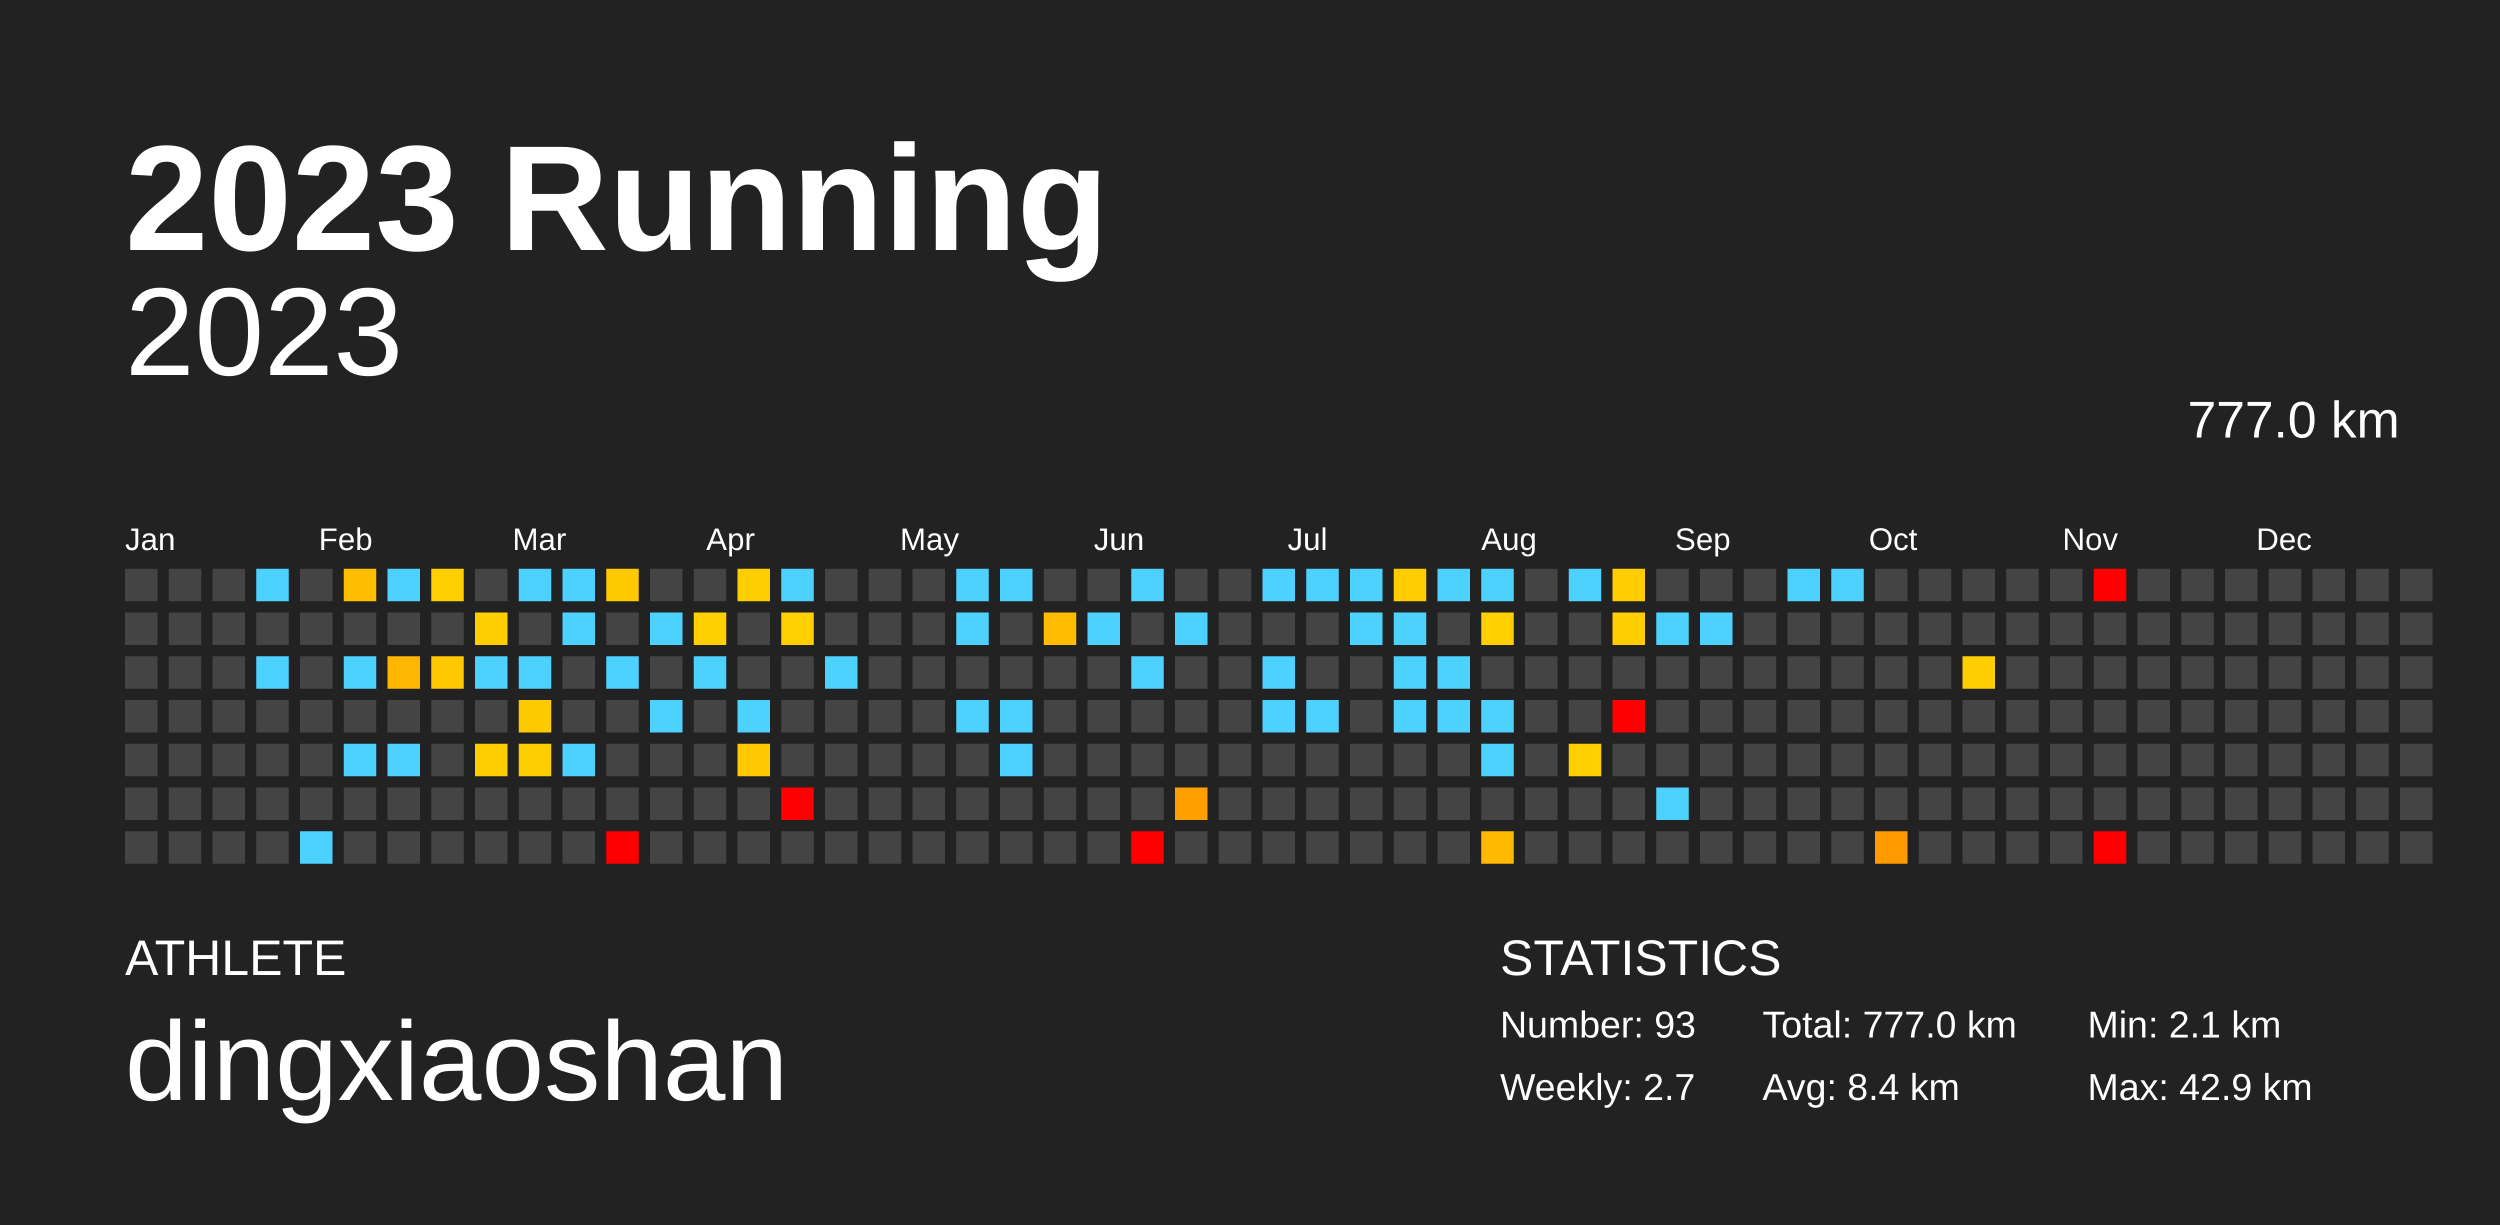
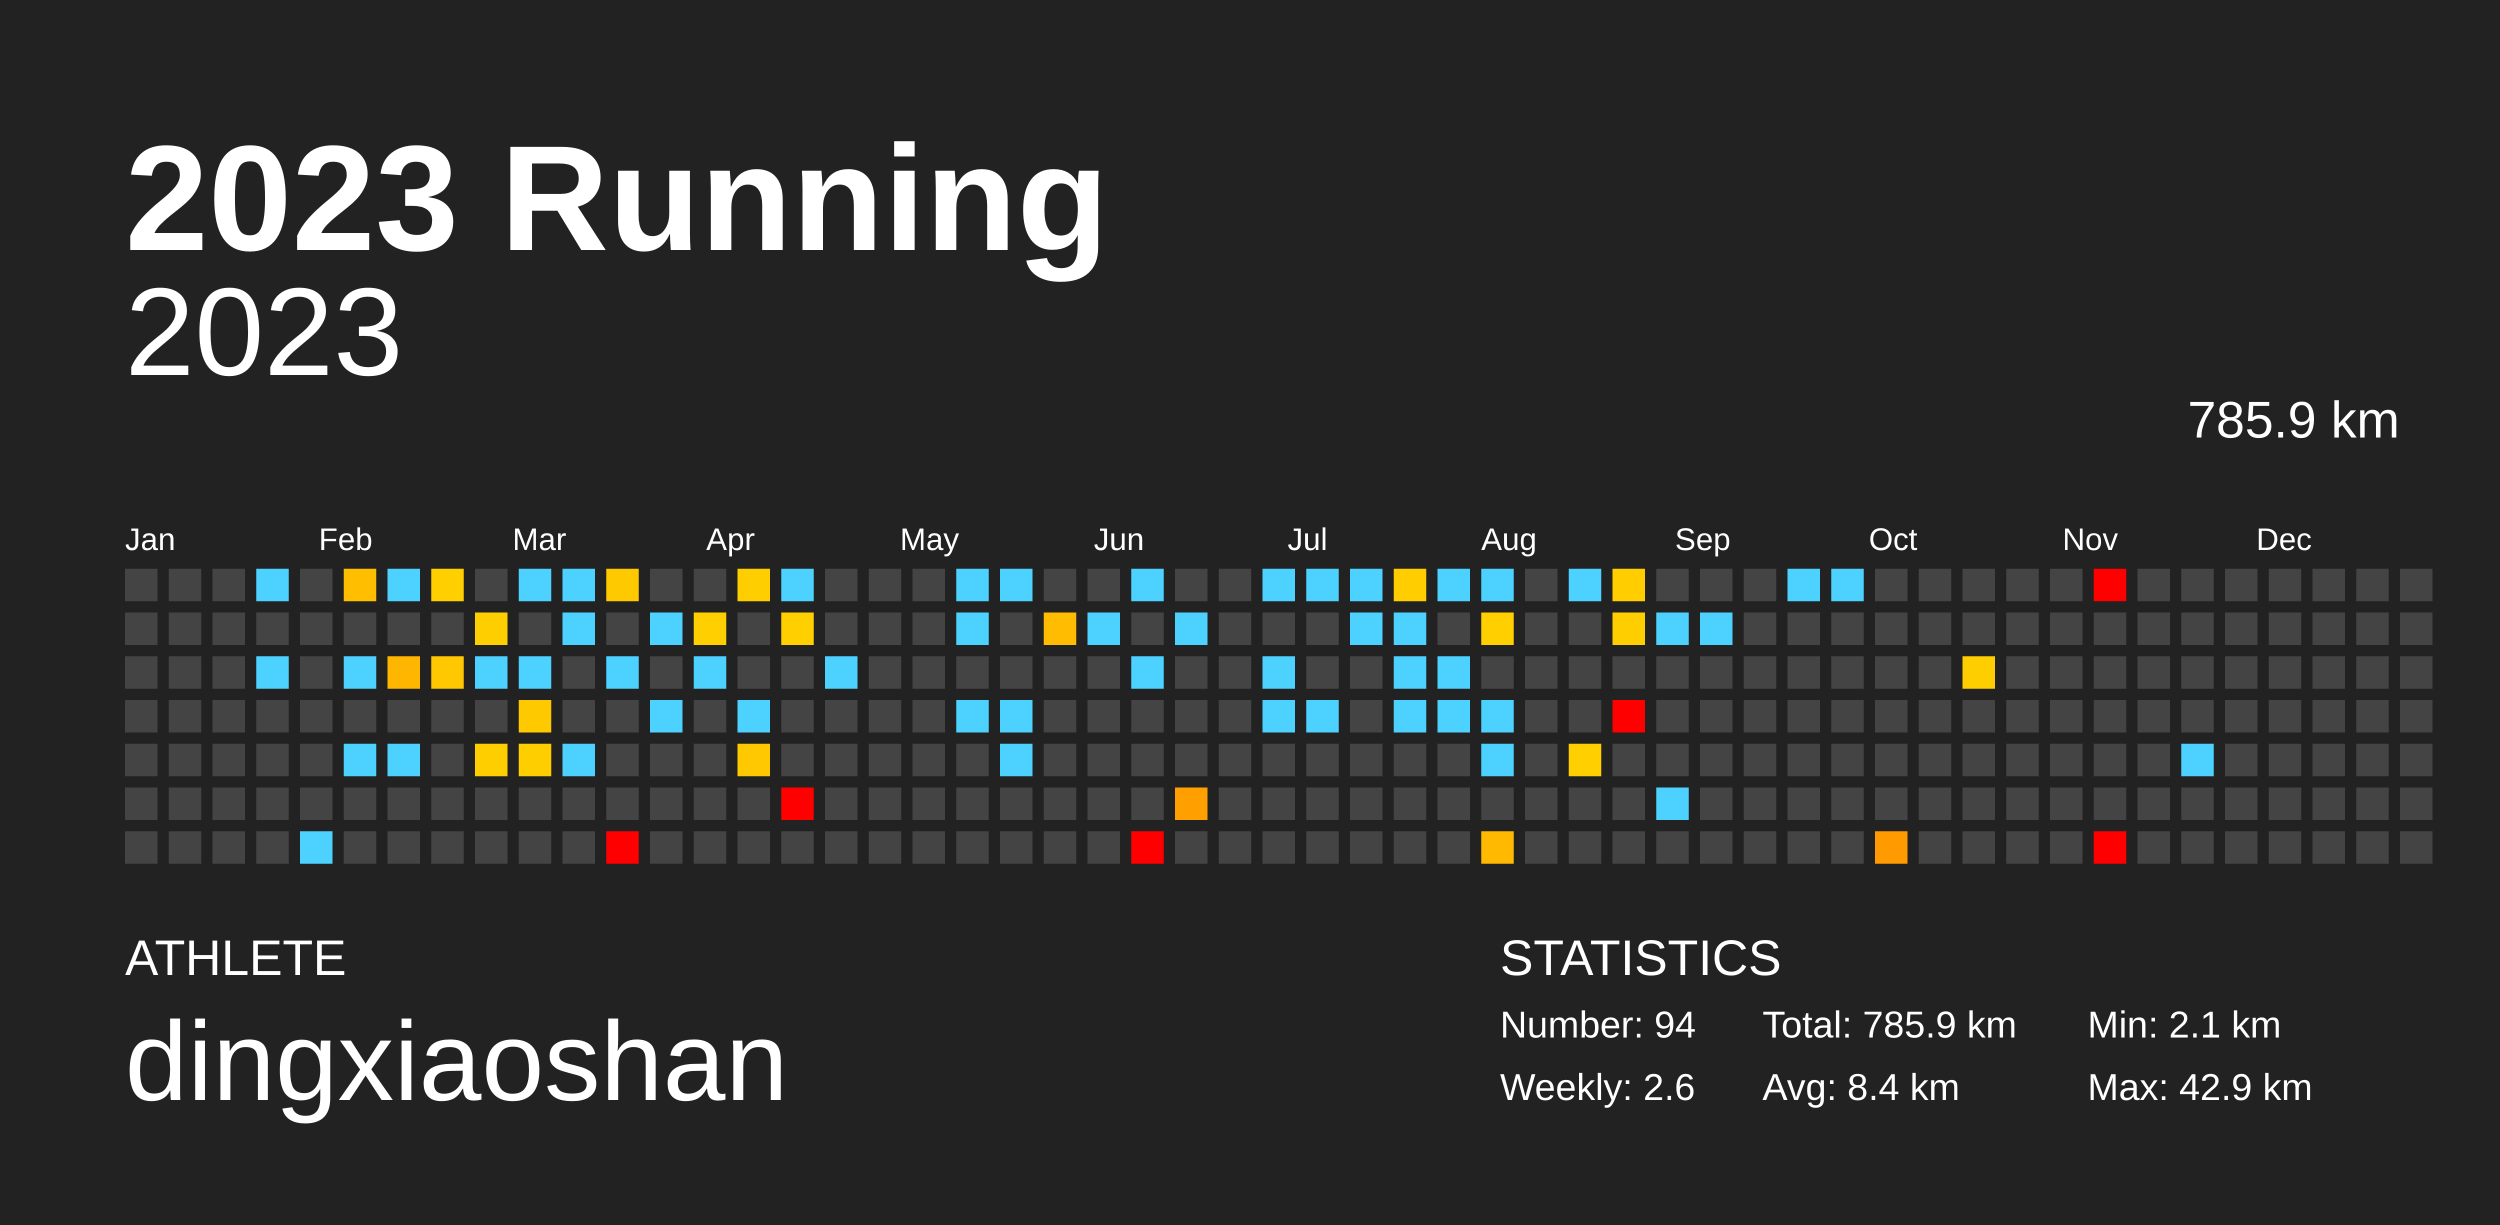
<svg xmlns="http://www.w3.org/2000/svg" baseProfile="full" height="98mm" version="1.1" viewBox="0,0,200,98" width="200mm">
  <defs />
  <rect fill="#222222" height="98" width="200" x="0" y="0" />
  <text fill="#FFFFFF" style="font-size:12px; font-family:Arial; font-weight:bold;" x="10" y="20">2023 Running</text>
  <text fill="#FFFFFF" style="font-size:4px; font-family:Arial" x="10" y="78">ATHLETE</text>
  <text fill="#FFFFFF" style="font-size:9px; font-family:Arial" x="10" y="88">dingxiaoshan</text>
  <text fill="#FFFFFF" style="font-size:4px; font-family:Arial" x="120" y="78">STATISTICS</text>
-   <text fill="#FFFFFF" style="font-size:3px; font-family:Arial" x="120" y="83">Number: 93</text>
-   <text fill="#FFFFFF" style="font-size:3px; font-family:Arial" x="120" y="88">Weekly: 2.7</text>
-   <text fill="#FFFFFF" style="font-size:3px; font-family:Arial" x="141" y="83">Total: 777.0 km</text>
+   <text fill="#FFFFFF" style="font-size:3px; font-family:Arial" x="120" y="83">Number: 94</text>
+   <text fill="#FFFFFF" style="font-size:3px; font-family:Arial" x="120" y="88">Weekly: 2.6</text>
+   <text fill="#FFFFFF" style="font-size:3px; font-family:Arial" x="141" y="83">Total: 785.9 km</text>
  <text fill="#FFFFFF" style="font-size:3px; font-family:Arial" x="141" y="88">Avg: 8.4 km</text>
  <text fill="#FFFFFF" style="font-size:3px; font-family:Arial" x="167" y="83">Min: 2.1 km</text>
  <text fill="#FFFFFF" style="font-size:3px; font-family:Arial" x="167" y="88">Max: 42.9 km</text>
  <text alignment-baseline="hanging" fill="#FFFFFF" style="font-size:10.0px; font-family:Arial;" x="10" y="30">2023</text>
-   <text alignment-baseline="hanging" fill="#FFFFFF" style="font-size:4.125px; font-family:Arial;" x="175" y="35">777.0 km</text>
+   <text alignment-baseline="hanging" fill="#FFFFFF" style="font-size:4.125px; font-family:Arial;" x="175" y="35">785.9 km</text>
  <text fill="#FFFFFF" style="font-size:2.5px; font-family:Arial" x="10.0" y="44">Jan</text>
  <text fill="#FFFFFF" style="font-size:2.5px; font-family:Arial" x="25.5" y="44">Feb</text>
  <text fill="#FFFFFF" style="font-size:2.5px; font-family:Arial" x="41.0" y="44">Mar</text>
  <text fill="#FFFFFF" style="font-size:2.5px; font-family:Arial" x="56.5" y="44">Apr</text>
  <text fill="#FFFFFF" style="font-size:2.5px; font-family:Arial" x="72.0" y="44">May</text>
  <text fill="#FFFFFF" style="font-size:2.5px; font-family:Arial" x="87.5" y="44">Jun</text>
  <text fill="#FFFFFF" style="font-size:2.5px; font-family:Arial" x="103.0" y="44">Jul</text>
  <text fill="#FFFFFF" style="font-size:2.5px; font-family:Arial" x="118.5" y="44">Aug</text>
  <text fill="#FFFFFF" style="font-size:2.5px; font-family:Arial" x="134.0" y="44">Sep</text>
  <text fill="#FFFFFF" style="font-size:2.5px; font-family:Arial" x="149.5" y="44">Oct</text>
  <text fill="#FFFFFF" style="font-size:2.5px; font-family:Arial" x="165.0" y="44">Nov</text>
  <text fill="#FFFFFF" style="font-size:2.5px; font-family:Arial" x="180.5" y="44">Dec</text>
  <rect fill="#444444" height="2.6" width="2.6" x="10.0" y="45.5" />
  <rect fill="#444444" height="2.6" width="2.6" x="10.0" y="49.0" />
  <rect fill="#444444" height="2.6" width="2.6" x="10.0" y="52.5" />
  <rect fill="#444444" height="2.6" width="2.6" x="10.0" y="56.0" />
  <rect fill="#444444" height="2.6" width="2.6" x="10.0" y="59.5" />
  <rect fill="#444444" height="2.6" width="2.6" x="10.0" y="63.0" />
  <rect fill="#444444" height="2.6" width="2.6" x="10.0" y="66.5" />
  <rect fill="#444444" height="2.6" width="2.6" x="13.5" y="45.5" />
  <rect fill="#444444" height="2.6" width="2.6" x="13.5" y="49.0" />
  <rect fill="#444444" height="2.6" width="2.6" x="13.5" y="52.5" />
  <rect fill="#444444" height="2.6" width="2.6" x="13.5" y="56.0" />
  <rect fill="#444444" height="2.6" width="2.6" x="13.5" y="59.5" />
  <rect fill="#444444" height="2.6" width="2.6" x="13.5" y="63.0" />
  <rect fill="#444444" height="2.6" width="2.6" x="13.5" y="66.5" />
  <rect fill="#444444" height="2.6" width="2.6" x="17.0" y="45.5" />
  <rect fill="#444444" height="2.6" width="2.6" x="17.0" y="49.0" />
  <rect fill="#444444" height="2.6" width="2.6" x="17.0" y="52.5" />
  <rect fill="#444444" height="2.6" width="2.6" x="17.0" y="56.0" />
  <rect fill="#444444" height="2.6" width="2.6" x="17.0" y="59.5" />
  <rect fill="#444444" height="2.6" width="2.6" x="17.0" y="63.0" />
  <rect fill="#444444" height="2.6" width="2.6" x="17.0" y="66.5" />
  <rect fill="#4dd2ff" height="2.6" width="2.6" x="20.5" y="45.5" />
  <rect fill="#444444" height="2.6" width="2.6" x="20.5" y="49.0" />
  <rect fill="#4dd2ff" height="2.6" width="2.6" x="20.5" y="52.5" />
  <rect fill="#444444" height="2.6" width="2.6" x="20.5" y="56.0" />
  <rect fill="#444444" height="2.6" width="2.6" x="20.5" y="59.5" />
  <rect fill="#444444" height="2.6" width="2.6" x="20.5" y="63.0" />
  <rect fill="#444444" height="2.6" width="2.6" x="20.5" y="66.5" />
  <rect fill="#444444" height="2.6" width="2.6" x="24.0" y="45.5" />
  <rect fill="#444444" height="2.6" width="2.6" x="24.0" y="49.0" />
  <rect fill="#444444" height="2.6" width="2.6" x="24.0" y="52.5" />
  <rect fill="#444444" height="2.6" width="2.6" x="24.0" y="56.0" />
  <rect fill="#444444" height="2.6" width="2.6" x="24.0" y="59.5" />
  <rect fill="#444444" height="2.6" width="2.6" x="24.0" y="63.0" />
  <rect fill="#4dd2ff" height="2.6" width="2.6" x="24.0" y="66.5" />
  <rect fill="#ffbe00" height="2.6" width="2.6" x="27.5" y="45.5" />
  <rect fill="#444444" height="2.6" width="2.6" x="27.5" y="49.0" />
  <rect fill="#4dd2ff" height="2.6" width="2.6" x="27.5" y="52.5" />
  <rect fill="#444444" height="2.6" width="2.6" x="27.5" y="56.0" />
  <rect fill="#4dd2ff" height="2.6" width="2.6" x="27.5" y="59.5" />
  <rect fill="#444444" height="2.6" width="2.6" x="27.5" y="63.0" />
  <rect fill="#444444" height="2.6" width="2.6" x="27.5" y="66.5" />
  <rect fill="#4dd2ff" height="2.6" width="2.6" x="31.0" y="45.5" />
  <rect fill="#444444" height="2.6" width="2.6" x="31.0" y="49.0" />
  <rect fill="#ffb600" height="2.6" width="2.6" x="31.0" y="52.5" />
  <rect fill="#444444" height="2.6" width="2.6" x="31.0" y="56.0" />
  <rect fill="#4dd2ff" height="2.6" width="2.6" x="31.0" y="59.5" />
  <rect fill="#444444" height="2.6" width="2.6" x="31.0" y="63.0" />
  <rect fill="#444444" height="2.6" width="2.6" x="31.0" y="66.5" />
  <rect fill="#ffcf00" height="2.6" width="2.6" x="34.5" y="45.5" />
  <rect fill="#444444" height="2.6" width="2.6" x="34.5" y="49.0" />
  <rect fill="#ffc800" height="2.6" width="2.6" x="34.5" y="52.5" />
  <rect fill="#444444" height="2.6" width="2.6" x="34.5" y="56.0" />
  <rect fill="#444444" height="2.6" width="2.6" x="34.5" y="59.5" />
  <rect fill="#444444" height="2.6" width="2.6" x="34.5" y="63.0" />
  <rect fill="#444444" height="2.6" width="2.6" x="34.5" y="66.5" />
  <rect fill="#444444" height="2.6" width="2.6" x="38.0" y="45.5" />
  <rect fill="#ffce00" height="2.6" width="2.6" x="38.0" y="49.0" />
  <rect fill="#4dd2ff" height="2.6" width="2.6" x="38.0" y="52.5" />
  <rect fill="#444444" height="2.6" width="2.6" x="38.0" y="56.0" />
  <rect fill="#ffce00" height="2.6" width="2.6" x="38.0" y="59.5" />
  <rect fill="#444444" height="2.6" width="2.6" x="38.0" y="63.0" />
  <rect fill="#444444" height="2.6" width="2.6" x="38.0" y="66.5" />
  <rect fill="#4dd2ff" height="2.6" width="2.6" x="41.5" y="45.5" />
  <rect fill="#444444" height="2.6" width="2.6" x="41.5" y="49.0" />
  <rect fill="#4dd2ff" height="2.6" width="2.6" x="41.5" y="52.5" />
  <rect fill="#ffc900" height="2.6" width="2.6" x="41.5" y="56.0" />
  <rect fill="#ffce00" height="2.6" width="2.6" x="41.5" y="59.5" />
  <rect fill="#444444" height="2.6" width="2.6" x="41.5" y="63.0" />
  <rect fill="#444444" height="2.6" width="2.6" x="41.5" y="66.5" />
  <rect fill="#4dd2ff" height="2.6" width="2.6" x="45.0" y="45.5" />
  <rect fill="#4dd2ff" height="2.6" width="2.6" x="45.0" y="49.0" />
  <rect fill="#444444" height="2.6" width="2.6" x="45.0" y="52.5" />
  <rect fill="#444444" height="2.6" width="2.6" x="45.0" y="56.0" />
  <rect fill="#4dd2ff" height="2.6" width="2.6" x="45.0" y="59.5" />
  <rect fill="#444444" height="2.6" width="2.6" x="45.0" y="63.0" />
  <rect fill="#444444" height="2.6" width="2.6" x="45.0" y="66.5" />
  <rect fill="#ffc900" height="2.6" width="2.6" x="48.5" y="45.5" />
  <rect fill="#444444" height="2.6" width="2.6" x="48.5" y="49.0" />
  <rect fill="#4dd2ff" height="2.6" width="2.6" x="48.5" y="52.5" />
  <rect fill="#444444" height="2.6" width="2.6" x="48.5" y="56.0" />
  <rect fill="#444444" height="2.6" width="2.6" x="48.5" y="59.5" />
  <rect fill="#444444" height="2.6" width="2.6" x="48.5" y="63.0" />
  <rect fill="red" height="2.6" width="2.6" x="48.5" y="66.5" />
  <rect fill="#444444" height="2.6" width="2.6" x="52.0" y="45.5" />
  <rect fill="#4dd2ff" height="2.6" width="2.6" x="52.0" y="49.0" />
  <rect fill="#444444" height="2.6" width="2.6" x="52.0" y="52.5" />
  <rect fill="#4dd2ff" height="2.6" width="2.6" x="52.0" y="56.0" />
  <rect fill="#444444" height="2.6" width="2.6" x="52.0" y="59.5" />
  <rect fill="#444444" height="2.6" width="2.6" x="52.0" y="63.0" />
  <rect fill="#444444" height="2.6" width="2.6" x="52.0" y="66.5" />
  <rect fill="#444444" height="2.6" width="2.6" x="55.5" y="45.5" />
  <rect fill="#ffcf00" height="2.6" width="2.6" x="55.5" y="49.0" />
  <rect fill="#4dd2ff" height="2.6" width="2.6" x="55.5" y="52.5" />
  <rect fill="#444444" height="2.6" width="2.6" x="55.5" y="56.0" />
  <rect fill="#444444" height="2.6" width="2.6" x="55.5" y="59.5" />
  <rect fill="#444444" height="2.6" width="2.6" x="55.5" y="63.0" />
  <rect fill="#444444" height="2.6" width="2.6" x="55.5" y="66.5" />
  <rect fill="#ffce00" height="2.6" width="2.6" x="59.0" y="45.5" />
  <rect fill="#444444" height="2.6" width="2.6" x="59.0" y="49.0" />
  <rect fill="#444444" height="2.6" width="2.6" x="59.0" y="52.5" />
  <rect fill="#4dd2ff" height="2.6" width="2.6" x="59.0" y="56.0" />
  <rect fill="#ffc800" height="2.6" width="2.6" x="59.0" y="59.5" />
  <rect fill="#444444" height="2.6" width="2.6" x="59.0" y="63.0" />
  <rect fill="#444444" height="2.6" width="2.6" x="59.0" y="66.5" />
  <rect fill="#4dd2ff" height="2.6" width="2.6" x="62.5" y="45.5" />
  <rect fill="#ffcf00" height="2.6" width="2.6" x="62.5" y="49.0" />
  <rect fill="#444444" height="2.6" width="2.6" x="62.5" y="52.5" />
  <rect fill="#444444" height="2.6" width="2.6" x="62.5" y="56.0" />
  <rect fill="#444444" height="2.6" width="2.6" x="62.5" y="59.5" />
  <rect fill="red" height="2.6" width="2.6" x="62.5" y="63.0" />
  <rect fill="#444444" height="2.6" width="2.6" x="62.5" y="66.5" />
  <rect fill="#444444" height="2.6" width="2.6" x="66.0" y="45.5" />
  <rect fill="#444444" height="2.6" width="2.6" x="66.0" y="49.0" />
  <rect fill="#4dd2ff" height="2.6" width="2.6" x="66.0" y="52.5" />
  <rect fill="#444444" height="2.6" width="2.6" x="66.0" y="56.0" />
  <rect fill="#444444" height="2.6" width="2.6" x="66.0" y="59.5" />
  <rect fill="#444444" height="2.6" width="2.6" x="66.0" y="63.0" />
  <rect fill="#444444" height="2.6" width="2.6" x="66.0" y="66.5" />
  <rect fill="#444444" height="2.6" width="2.6" x="69.5" y="45.5" />
  <rect fill="#444444" height="2.6" width="2.6" x="69.5" y="49.0" />
  <rect fill="#444444" height="2.6" width="2.6" x="69.5" y="52.5" />
  <rect fill="#444444" height="2.6" width="2.6" x="69.5" y="56.0" />
  <rect fill="#444444" height="2.6" width="2.6" x="69.5" y="59.5" />
  <rect fill="#444444" height="2.6" width="2.6" x="69.5" y="63.0" />
  <rect fill="#444444" height="2.6" width="2.6" x="69.5" y="66.5" />
  <rect fill="#444444" height="2.6" width="2.6" x="73.0" y="45.5" />
  <rect fill="#444444" height="2.6" width="2.6" x="73.0" y="49.0" />
  <rect fill="#444444" height="2.6" width="2.6" x="73.0" y="52.5" />
  <rect fill="#444444" height="2.6" width="2.6" x="73.0" y="56.0" />
  <rect fill="#444444" height="2.6" width="2.6" x="73.0" y="59.5" />
  <rect fill="#444444" height="2.6" width="2.6" x="73.0" y="63.0" />
  <rect fill="#444444" height="2.6" width="2.6" x="73.0" y="66.5" />
  <rect fill="#4dd2ff" height="2.6" width="2.6" x="76.5" y="45.5" />
  <rect fill="#4dd2ff" height="2.6" width="2.6" x="76.5" y="49.0" />
  <rect fill="#444444" height="2.6" width="2.6" x="76.5" y="52.5" />
  <rect fill="#4dd2ff" height="2.6" width="2.6" x="76.5" y="56.0" />
  <rect fill="#444444" height="2.6" width="2.6" x="76.5" y="59.5" />
  <rect fill="#444444" height="2.6" width="2.6" x="76.5" y="63.0" />
  <rect fill="#444444" height="2.6" width="2.6" x="76.5" y="66.5" />
  <rect fill="#4dd2ff" height="2.6" width="2.6" x="80.0" y="45.5" />
  <rect fill="#444444" height="2.6" width="2.6" x="80.0" y="49.0" />
  <rect fill="#444444" height="2.6" width="2.6" x="80.0" y="52.5" />
  <rect fill="#4dd2ff" height="2.6" width="2.6" x="80.0" y="56.0" />
  <rect fill="#4dd2ff" height="2.6" width="2.6" x="80.0" y="59.5" />
  <rect fill="#444444" height="2.6" width="2.6" x="80.0" y="63.0" />
  <rect fill="#444444" height="2.6" width="2.6" x="80.0" y="66.5" />
  <rect fill="#444444" height="2.6" width="2.6" x="83.5" y="45.5" />
  <rect fill="#ffbc00" height="2.6" width="2.6" x="83.5" y="49.0" />
  <rect fill="#444444" height="2.6" width="2.6" x="83.5" y="52.5" />
  <rect fill="#444444" height="2.6" width="2.6" x="83.5" y="56.0" />
  <rect fill="#444444" height="2.6" width="2.6" x="83.5" y="59.5" />
  <rect fill="#444444" height="2.6" width="2.6" x="83.5" y="63.0" />
  <rect fill="#444444" height="2.6" width="2.6" x="83.5" y="66.5" />
  <rect fill="#444444" height="2.6" width="2.6" x="87.0" y="45.5" />
  <rect fill="#4dd2ff" height="2.6" width="2.6" x="87.0" y="49.0" />
  <rect fill="#444444" height="2.6" width="2.6" x="87.0" y="52.5" />
  <rect fill="#444444" height="2.6" width="2.6" x="87.0" y="56.0" />
  <rect fill="#444444" height="2.6" width="2.6" x="87.0" y="59.5" />
  <rect fill="#444444" height="2.6" width="2.6" x="87.0" y="63.0" />
  <rect fill="#444444" height="2.6" width="2.6" x="87.0" y="66.5" />
  <rect fill="#4dd2ff" height="2.6" width="2.6" x="90.5" y="45.5" />
  <rect fill="#444444" height="2.6" width="2.6" x="90.5" y="49.0" />
  <rect fill="#4dd2ff" height="2.6" width="2.6" x="90.5" y="52.5" />
  <rect fill="#444444" height="2.6" width="2.6" x="90.5" y="56.0" />
  <rect fill="#444444" height="2.6" width="2.6" x="90.5" y="59.5" />
  <rect fill="#444444" height="2.6" width="2.6" x="90.5" y="63.0" />
  <rect fill="red" height="2.6" width="2.6" x="90.5" y="66.5" />
  <rect fill="#444444" height="2.6" width="2.6" x="94.0" y="45.5" />
  <rect fill="#4dd2ff" height="2.6" width="2.6" x="94.0" y="49.0" />
  <rect fill="#444444" height="2.6" width="2.6" x="94.0" y="52.5" />
  <rect fill="#444444" height="2.6" width="2.6" x="94.0" y="56.0" />
  <rect fill="#444444" height="2.6" width="2.6" x="94.0" y="59.5" />
  <rect fill="#ff9f00" height="2.6" width="2.6" x="94.0" y="63.0" />
  <rect fill="#444444" height="2.6" width="2.6" x="94.0" y="66.5" />
  <rect fill="#444444" height="2.6" width="2.6" x="97.5" y="45.5" />
  <rect fill="#444444" height="2.6" width="2.6" x="97.5" y="49.0" />
  <rect fill="#444444" height="2.6" width="2.6" x="97.5" y="52.5" />
  <rect fill="#444444" height="2.6" width="2.6" x="97.5" y="56.0" />
  <rect fill="#444444" height="2.6" width="2.6" x="97.5" y="59.5" />
  <rect fill="#444444" height="2.6" width="2.6" x="97.5" y="63.0" />
  <rect fill="#444444" height="2.6" width="2.6" x="97.5" y="66.5" />
  <rect fill="#4dd2ff" height="2.6" width="2.6" x="101.0" y="45.5" />
  <rect fill="#444444" height="2.6" width="2.6" x="101.0" y="49.0" />
  <rect fill="#4dd2ff" height="2.6" width="2.6" x="101.0" y="52.5" />
  <rect fill="#4dd2ff" height="2.6" width="2.6" x="101.0" y="56.0" />
  <rect fill="#444444" height="2.6" width="2.6" x="101.0" y="59.5" />
  <rect fill="#444444" height="2.6" width="2.6" x="101.0" y="63.0" />
  <rect fill="#444444" height="2.6" width="2.6" x="101.0" y="66.5" />
  <rect fill="#4dd2ff" height="2.6" width="2.6" x="104.5" y="45.5" />
  <rect fill="#444444" height="2.6" width="2.6" x="104.5" y="49.0" />
  <rect fill="#444444" height="2.6" width="2.6" x="104.5" y="52.5" />
  <rect fill="#4dd2ff" height="2.6" width="2.6" x="104.5" y="56.0" />
  <rect fill="#444444" height="2.6" width="2.6" x="104.5" y="59.5" />
  <rect fill="#444444" height="2.6" width="2.6" x="104.5" y="63.0" />
  <rect fill="#444444" height="2.6" width="2.6" x="104.5" y="66.5" />
  <rect fill="#4dd2ff" height="2.6" width="2.6" x="108.0" y="45.5" />
  <rect fill="#4dd2ff" height="2.6" width="2.6" x="108.0" y="49.0" />
  <rect fill="#444444" height="2.6" width="2.6" x="108.0" y="52.5" />
  <rect fill="#444444" height="2.6" width="2.6" x="108.0" y="56.0" />
  <rect fill="#444444" height="2.6" width="2.6" x="108.0" y="59.5" />
  <rect fill="#444444" height="2.6" width="2.6" x="108.0" y="63.0" />
  <rect fill="#444444" height="2.6" width="2.6" x="108.0" y="66.5" />
  <rect fill="#ffcd00" height="2.6" width="2.6" x="111.5" y="45.5" />
  <rect fill="#4dd2ff" height="2.6" width="2.6" x="111.5" y="49.0" />
  <rect fill="#4dd2ff" height="2.6" width="2.6" x="111.5" y="52.5" />
  <rect fill="#4dd2ff" height="2.6" width="2.6" x="111.5" y="56.0" />
  <rect fill="#444444" height="2.6" width="2.6" x="111.5" y="59.5" />
  <rect fill="#444444" height="2.6" width="2.6" x="111.5" y="63.0" />
  <rect fill="#444444" height="2.6" width="2.6" x="111.5" y="66.5" />
  <rect fill="#4dd2ff" height="2.6" width="2.6" x="115.0" y="45.5" />
  <rect fill="#444444" height="2.6" width="2.6" x="115.0" y="49.0" />
  <rect fill="#4dd2ff" height="2.6" width="2.6" x="115.0" y="52.5" />
  <rect fill="#4dd2ff" height="2.6" width="2.6" x="115.0" y="56.0" />
  <rect fill="#444444" height="2.6" width="2.6" x="115.0" y="59.5" />
  <rect fill="#444444" height="2.6" width="2.6" x="115.0" y="63.0" />
  <rect fill="#444444" height="2.6" width="2.6" x="115.0" y="66.5" />
  <rect fill="#4dd2ff" height="2.6" width="2.6" x="118.5" y="45.5" />
  <rect fill="#ffcf00" height="2.6" width="2.6" x="118.5" y="49.0" />
  <rect fill="#444444" height="2.6" width="2.6" x="118.5" y="52.5" />
  <rect fill="#4dd2ff" height="2.6" width="2.6" x="118.5" y="56.0" />
  <rect fill="#4dd2ff" height="2.6" width="2.6" x="118.5" y="59.5" />
  <rect fill="#444444" height="2.6" width="2.6" x="118.5" y="63.0" />
  <rect fill="#ffb900" height="2.6" width="2.6" x="118.5" y="66.5" />
  <rect fill="#444444" height="2.6" width="2.6" x="122.0" y="45.5" />
  <rect fill="#444444" height="2.6" width="2.6" x="122.0" y="49.0" />
  <rect fill="#444444" height="2.6" width="2.6" x="122.0" y="52.5" />
  <rect fill="#444444" height="2.6" width="2.6" x="122.0" y="56.0" />
  <rect fill="#444444" height="2.6" width="2.6" x="122.0" y="59.5" />
  <rect fill="#444444" height="2.6" width="2.6" x="122.0" y="63.0" />
  <rect fill="#444444" height="2.6" width="2.6" x="122.0" y="66.5" />
  <rect fill="#4dd2ff" height="2.6" width="2.6" x="125.5" y="45.5" />
  <rect fill="#444444" height="2.6" width="2.6" x="125.5" y="49.0" />
  <rect fill="#444444" height="2.6" width="2.6" x="125.5" y="52.5" />
  <rect fill="#444444" height="2.6" width="2.6" x="125.5" y="56.0" />
  <rect fill="#ffcf00" height="2.6" width="2.6" x="125.5" y="59.5" />
  <rect fill="#444444" height="2.6" width="2.6" x="125.5" y="63.0" />
  <rect fill="#444444" height="2.6" width="2.6" x="125.5" y="66.5" />
  <rect fill="#ffcd00" height="2.6" width="2.6" x="129.0" y="45.5" />
  <rect fill="#ffce00" height="2.6" width="2.6" x="129.0" y="49.0" />
  <rect fill="#444444" height="2.6" width="2.6" x="129.0" y="52.5" />
  <rect fill="red" height="2.6" width="2.6" x="129.0" y="56.0" />
  <rect fill="#444444" height="2.6" width="2.6" x="129.0" y="59.5" />
  <rect fill="#444444" height="2.6" width="2.6" x="129.0" y="63.0" />
  <rect fill="#444444" height="2.6" width="2.6" x="129.0" y="66.5" />
  <rect fill="#444444" height="2.6" width="2.6" x="132.5" y="45.5" />
  <rect fill="#4dd2ff" height="2.6" width="2.6" x="132.5" y="49.0" />
  <rect fill="#444444" height="2.6" width="2.6" x="132.5" y="52.5" />
  <rect fill="#444444" height="2.6" width="2.6" x="132.5" y="56.0" />
  <rect fill="#444444" height="2.6" width="2.6" x="132.5" y="59.5" />
  <rect fill="#4dd2ff" height="2.6" width="2.6" x="132.5" y="63.0" />
  <rect fill="#444444" height="2.6" width="2.6" x="132.5" y="66.5" />
  <rect fill="#444444" height="2.6" width="2.6" x="136.0" y="45.5" />
  <rect fill="#4dd2ff" height="2.6" width="2.6" x="136.0" y="49.0" />
  <rect fill="#444444" height="2.6" width="2.6" x="136.0" y="52.5" />
  <rect fill="#444444" height="2.6" width="2.6" x="136.0" y="56.0" />
  <rect fill="#444444" height="2.6" width="2.6" x="136.0" y="59.5" />
  <rect fill="#444444" height="2.6" width="2.6" x="136.0" y="63.0" />
  <rect fill="#444444" height="2.6" width="2.6" x="136.0" y="66.5" />
  <rect fill="#444444" height="2.6" width="2.6" x="139.5" y="45.5" />
  <rect fill="#444444" height="2.6" width="2.6" x="139.5" y="49.0" />
  <rect fill="#444444" height="2.6" width="2.6" x="139.5" y="52.5" />
  <rect fill="#444444" height="2.6" width="2.6" x="139.5" y="56.0" />
  <rect fill="#444444" height="2.6" width="2.6" x="139.5" y="59.5" />
  <rect fill="#444444" height="2.6" width="2.6" x="139.5" y="63.0" />
  <rect fill="#444444" height="2.6" width="2.6" x="139.5" y="66.5" />
  <rect fill="#4dd2ff" height="2.6" width="2.6" x="143.0" y="45.5" />
  <rect fill="#444444" height="2.6" width="2.6" x="143.0" y="49.0" />
  <rect fill="#444444" height="2.6" width="2.6" x="143.0" y="52.5" />
  <rect fill="#444444" height="2.6" width="2.6" x="143.0" y="56.0" />
  <rect fill="#444444" height="2.6" width="2.6" x="143.0" y="59.5" />
  <rect fill="#444444" height="2.6" width="2.6" x="143.0" y="63.0" />
  <rect fill="#444444" height="2.6" width="2.6" x="143.0" y="66.5" />
  <rect fill="#4dd2ff" height="2.6" width="2.6" x="146.5" y="45.5" />
  <rect fill="#444444" height="2.6" width="2.6" x="146.5" y="49.0" />
  <rect fill="#444444" height="2.6" width="2.6" x="146.5" y="52.5" />
  <rect fill="#444444" height="2.6" width="2.6" x="146.5" y="56.0" />
  <rect fill="#444444" height="2.6" width="2.6" x="146.5" y="59.5" />
  <rect fill="#444444" height="2.6" width="2.6" x="146.5" y="63.0" />
  <rect fill="#444444" height="2.6" width="2.6" x="146.5" y="66.5" />
  <rect fill="#444444" height="2.6" width="2.6" x="150.0" y="45.5" />
  <rect fill="#444444" height="2.6" width="2.6" x="150.0" y="49.0" />
  <rect fill="#444444" height="2.6" width="2.6" x="150.0" y="52.5" />
  <rect fill="#444444" height="2.6" width="2.6" x="150.0" y="56.0" />
  <rect fill="#444444" height="2.6" width="2.6" x="150.0" y="59.5" />
  <rect fill="#444444" height="2.6" width="2.6" x="150.0" y="63.0" />
  <rect fill="#ff9b00" height="2.6" width="2.6" x="150.0" y="66.5" />
  <rect fill="#444444" height="2.6" width="2.6" x="153.5" y="45.5" />
  <rect fill="#444444" height="2.6" width="2.6" x="153.5" y="49.0" />
  <rect fill="#444444" height="2.6" width="2.6" x="153.5" y="52.5" />
  <rect fill="#444444" height="2.6" width="2.6" x="153.5" y="56.0" />
  <rect fill="#444444" height="2.6" width="2.6" x="153.5" y="59.5" />
  <rect fill="#444444" height="2.6" width="2.6" x="153.5" y="63.0" />
  <rect fill="#444444" height="2.6" width="2.6" x="153.5" y="66.5" />
  <rect fill="#444444" height="2.6" width="2.6" x="157.0" y="45.5" />
  <rect fill="#444444" height="2.6" width="2.6" x="157.0" y="49.0" />
  <rect fill="#ffce00" height="2.6" width="2.6" x="157.0" y="52.5" />
  <rect fill="#444444" height="2.6" width="2.6" x="157.0" y="56.0" />
  <rect fill="#444444" height="2.6" width="2.6" x="157.0" y="59.5" />
  <rect fill="#444444" height="2.6" width="2.6" x="157.0" y="63.0" />
  <rect fill="#444444" height="2.6" width="2.6" x="157.0" y="66.5" />
  <rect fill="#444444" height="2.6" width="2.6" x="160.5" y="45.5" />
  <rect fill="#444444" height="2.6" width="2.6" x="160.5" y="49.0" />
  <rect fill="#444444" height="2.6" width="2.6" x="160.5" y="52.5" />
  <rect fill="#444444" height="2.6" width="2.6" x="160.5" y="56.0" />
  <rect fill="#444444" height="2.6" width="2.6" x="160.5" y="59.5" />
  <rect fill="#444444" height="2.6" width="2.6" x="160.5" y="63.0" />
  <rect fill="#444444" height="2.6" width="2.6" x="160.5" y="66.5" />
  <rect fill="#444444" height="2.6" width="2.6" x="164.0" y="45.5" />
  <rect fill="#444444" height="2.6" width="2.6" x="164.0" y="49.0" />
  <rect fill="#444444" height="2.6" width="2.6" x="164.0" y="52.5" />
  <rect fill="#444444" height="2.6" width="2.6" x="164.0" y="56.0" />
  <rect fill="#444444" height="2.6" width="2.6" x="164.0" y="59.5" />
  <rect fill="#444444" height="2.6" width="2.6" x="164.0" y="63.0" />
  <rect fill="#444444" height="2.6" width="2.6" x="164.0" y="66.5" />
  <rect fill="red" height="2.6" width="2.6" x="167.5" y="45.5" />
  <rect fill="#444444" height="2.6" width="2.6" x="167.5" y="49.0" />
  <rect fill="#444444" height="2.6" width="2.6" x="167.5" y="52.5" />
  <rect fill="#444444" height="2.6" width="2.6" x="167.5" y="56.0" />
  <rect fill="#444444" height="2.6" width="2.6" x="167.5" y="59.5" />
  <rect fill="#444444" height="2.6" width="2.6" x="167.5" y="63.0" />
  <rect fill="red" height="2.6" width="2.6" x="167.5" y="66.5" />
  <rect fill="#444444" height="2.6" width="2.6" x="171.0" y="45.5" />
  <rect fill="#444444" height="2.6" width="2.6" x="171.0" y="49.0" />
  <rect fill="#444444" height="2.6" width="2.6" x="171.0" y="52.5" />
  <rect fill="#444444" height="2.6" width="2.6" x="171.0" y="56.0" />
  <rect fill="#444444" height="2.6" width="2.6" x="171.0" y="59.5" />
  <rect fill="#444444" height="2.6" width="2.6" x="171.0" y="63.0" />
  <rect fill="#444444" height="2.6" width="2.6" x="171.0" y="66.5" />
  <rect fill="#444444" height="2.6" width="2.6" x="174.5" y="45.5" />
  <rect fill="#444444" height="2.6" width="2.6" x="174.5" y="49.0" />
  <rect fill="#444444" height="2.6" width="2.6" x="174.5" y="52.5" />
  <rect fill="#444444" height="2.6" width="2.6" x="174.5" y="56.0" />
-   <rect fill="#444444" height="2.6" width="2.6" x="174.5" y="59.5" />
+   <rect fill="#4dd2ff" height="2.6" width="2.6" x="174.5" y="59.5" />
  <rect fill="#444444" height="2.6" width="2.6" x="174.5" y="63.0" />
  <rect fill="#444444" height="2.6" width="2.6" x="174.5" y="66.5" />
  <rect fill="#444444" height="2.6" width="2.6" x="178.0" y="45.5" />
  <rect fill="#444444" height="2.6" width="2.6" x="178.0" y="49.0" />
  <rect fill="#444444" height="2.6" width="2.6" x="178.0" y="52.5" />
  <rect fill="#444444" height="2.6" width="2.6" x="178.0" y="56.0" />
  <rect fill="#444444" height="2.6" width="2.6" x="178.0" y="59.5" />
  <rect fill="#444444" height="2.6" width="2.6" x="178.0" y="63.0" />
  <rect fill="#444444" height="2.6" width="2.6" x="178.0" y="66.5" />
  <rect fill="#444444" height="2.6" width="2.6" x="181.5" y="45.5" />
  <rect fill="#444444" height="2.6" width="2.6" x="181.5" y="49.0" />
  <rect fill="#444444" height="2.6" width="2.6" x="181.5" y="52.5" />
  <rect fill="#444444" height="2.6" width="2.6" x="181.5" y="56.0" />
  <rect fill="#444444" height="2.6" width="2.6" x="181.5" y="59.5" />
  <rect fill="#444444" height="2.6" width="2.6" x="181.5" y="63.0" />
  <rect fill="#444444" height="2.6" width="2.6" x="181.5" y="66.5" />
  <rect fill="#444444" height="2.6" width="2.6" x="185.0" y="45.5" />
  <rect fill="#444444" height="2.6" width="2.6" x="185.0" y="49.0" />
  <rect fill="#444444" height="2.6" width="2.6" x="185.0" y="52.5" />
  <rect fill="#444444" height="2.6" width="2.6" x="185.0" y="56.0" />
  <rect fill="#444444" height="2.6" width="2.6" x="185.0" y="59.5" />
  <rect fill="#444444" height="2.6" width="2.6" x="185.0" y="63.0" />
  <rect fill="#444444" height="2.6" width="2.6" x="185.0" y="66.5" />
  <rect fill="#444444" height="2.6" width="2.6" x="188.5" y="45.5" />
  <rect fill="#444444" height="2.6" width="2.6" x="188.5" y="49.0" />
  <rect fill="#444444" height="2.6" width="2.6" x="188.5" y="52.5" />
  <rect fill="#444444" height="2.6" width="2.6" x="188.5" y="56.0" />
  <rect fill="#444444" height="2.6" width="2.6" x="188.5" y="59.5" />
  <rect fill="#444444" height="2.6" width="2.6" x="188.5" y="63.0" />
  <rect fill="#444444" height="2.6" width="2.6" x="188.5" y="66.5" />
  <rect fill="#444444" height="2.6" width="2.6" x="192.0" y="45.5" />
  <rect fill="#444444" height="2.6" width="2.6" x="192.0" y="49.0" />
  <rect fill="#444444" height="2.6" width="2.6" x="192.0" y="52.5" />
  <rect fill="#444444" height="2.6" width="2.6" x="192.0" y="56.0" />
  <rect fill="#444444" height="2.6" width="2.6" x="192.0" y="59.5" />
  <rect fill="#444444" height="2.6" width="2.6" x="192.0" y="63.0" />
  <rect fill="#444444" height="2.6" width="2.6" x="192.0" y="66.5" />
</svg>
